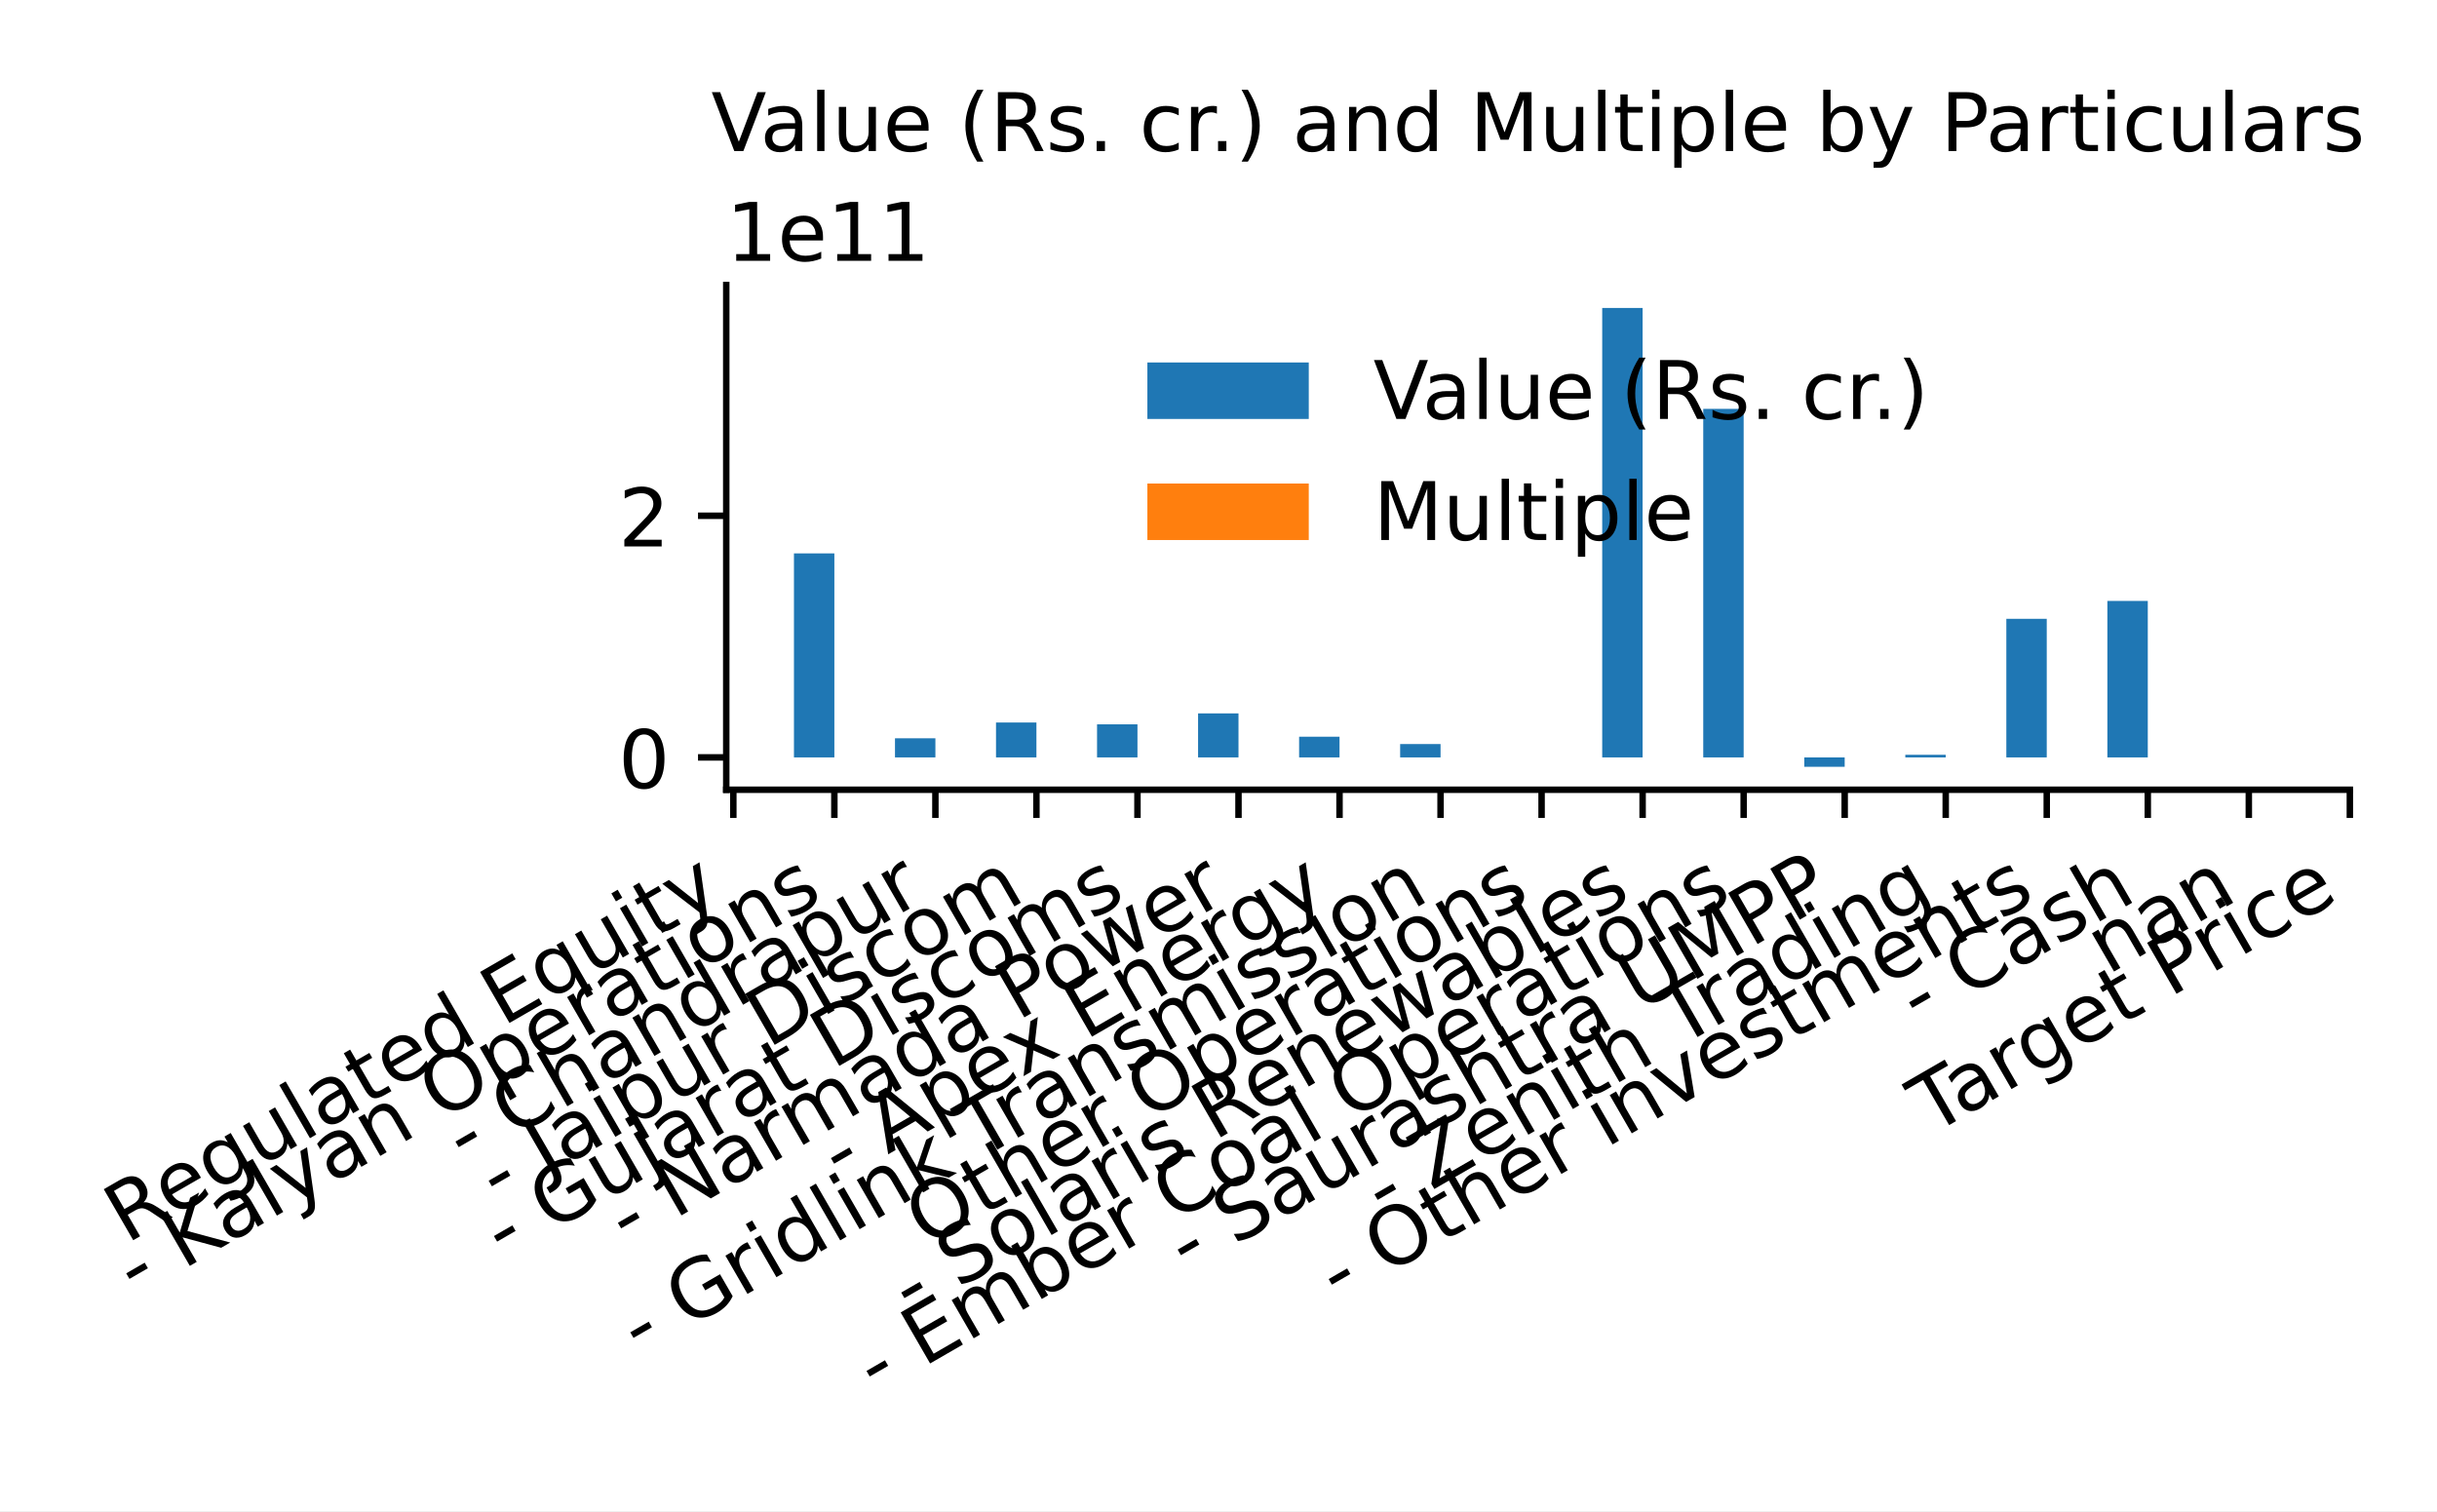
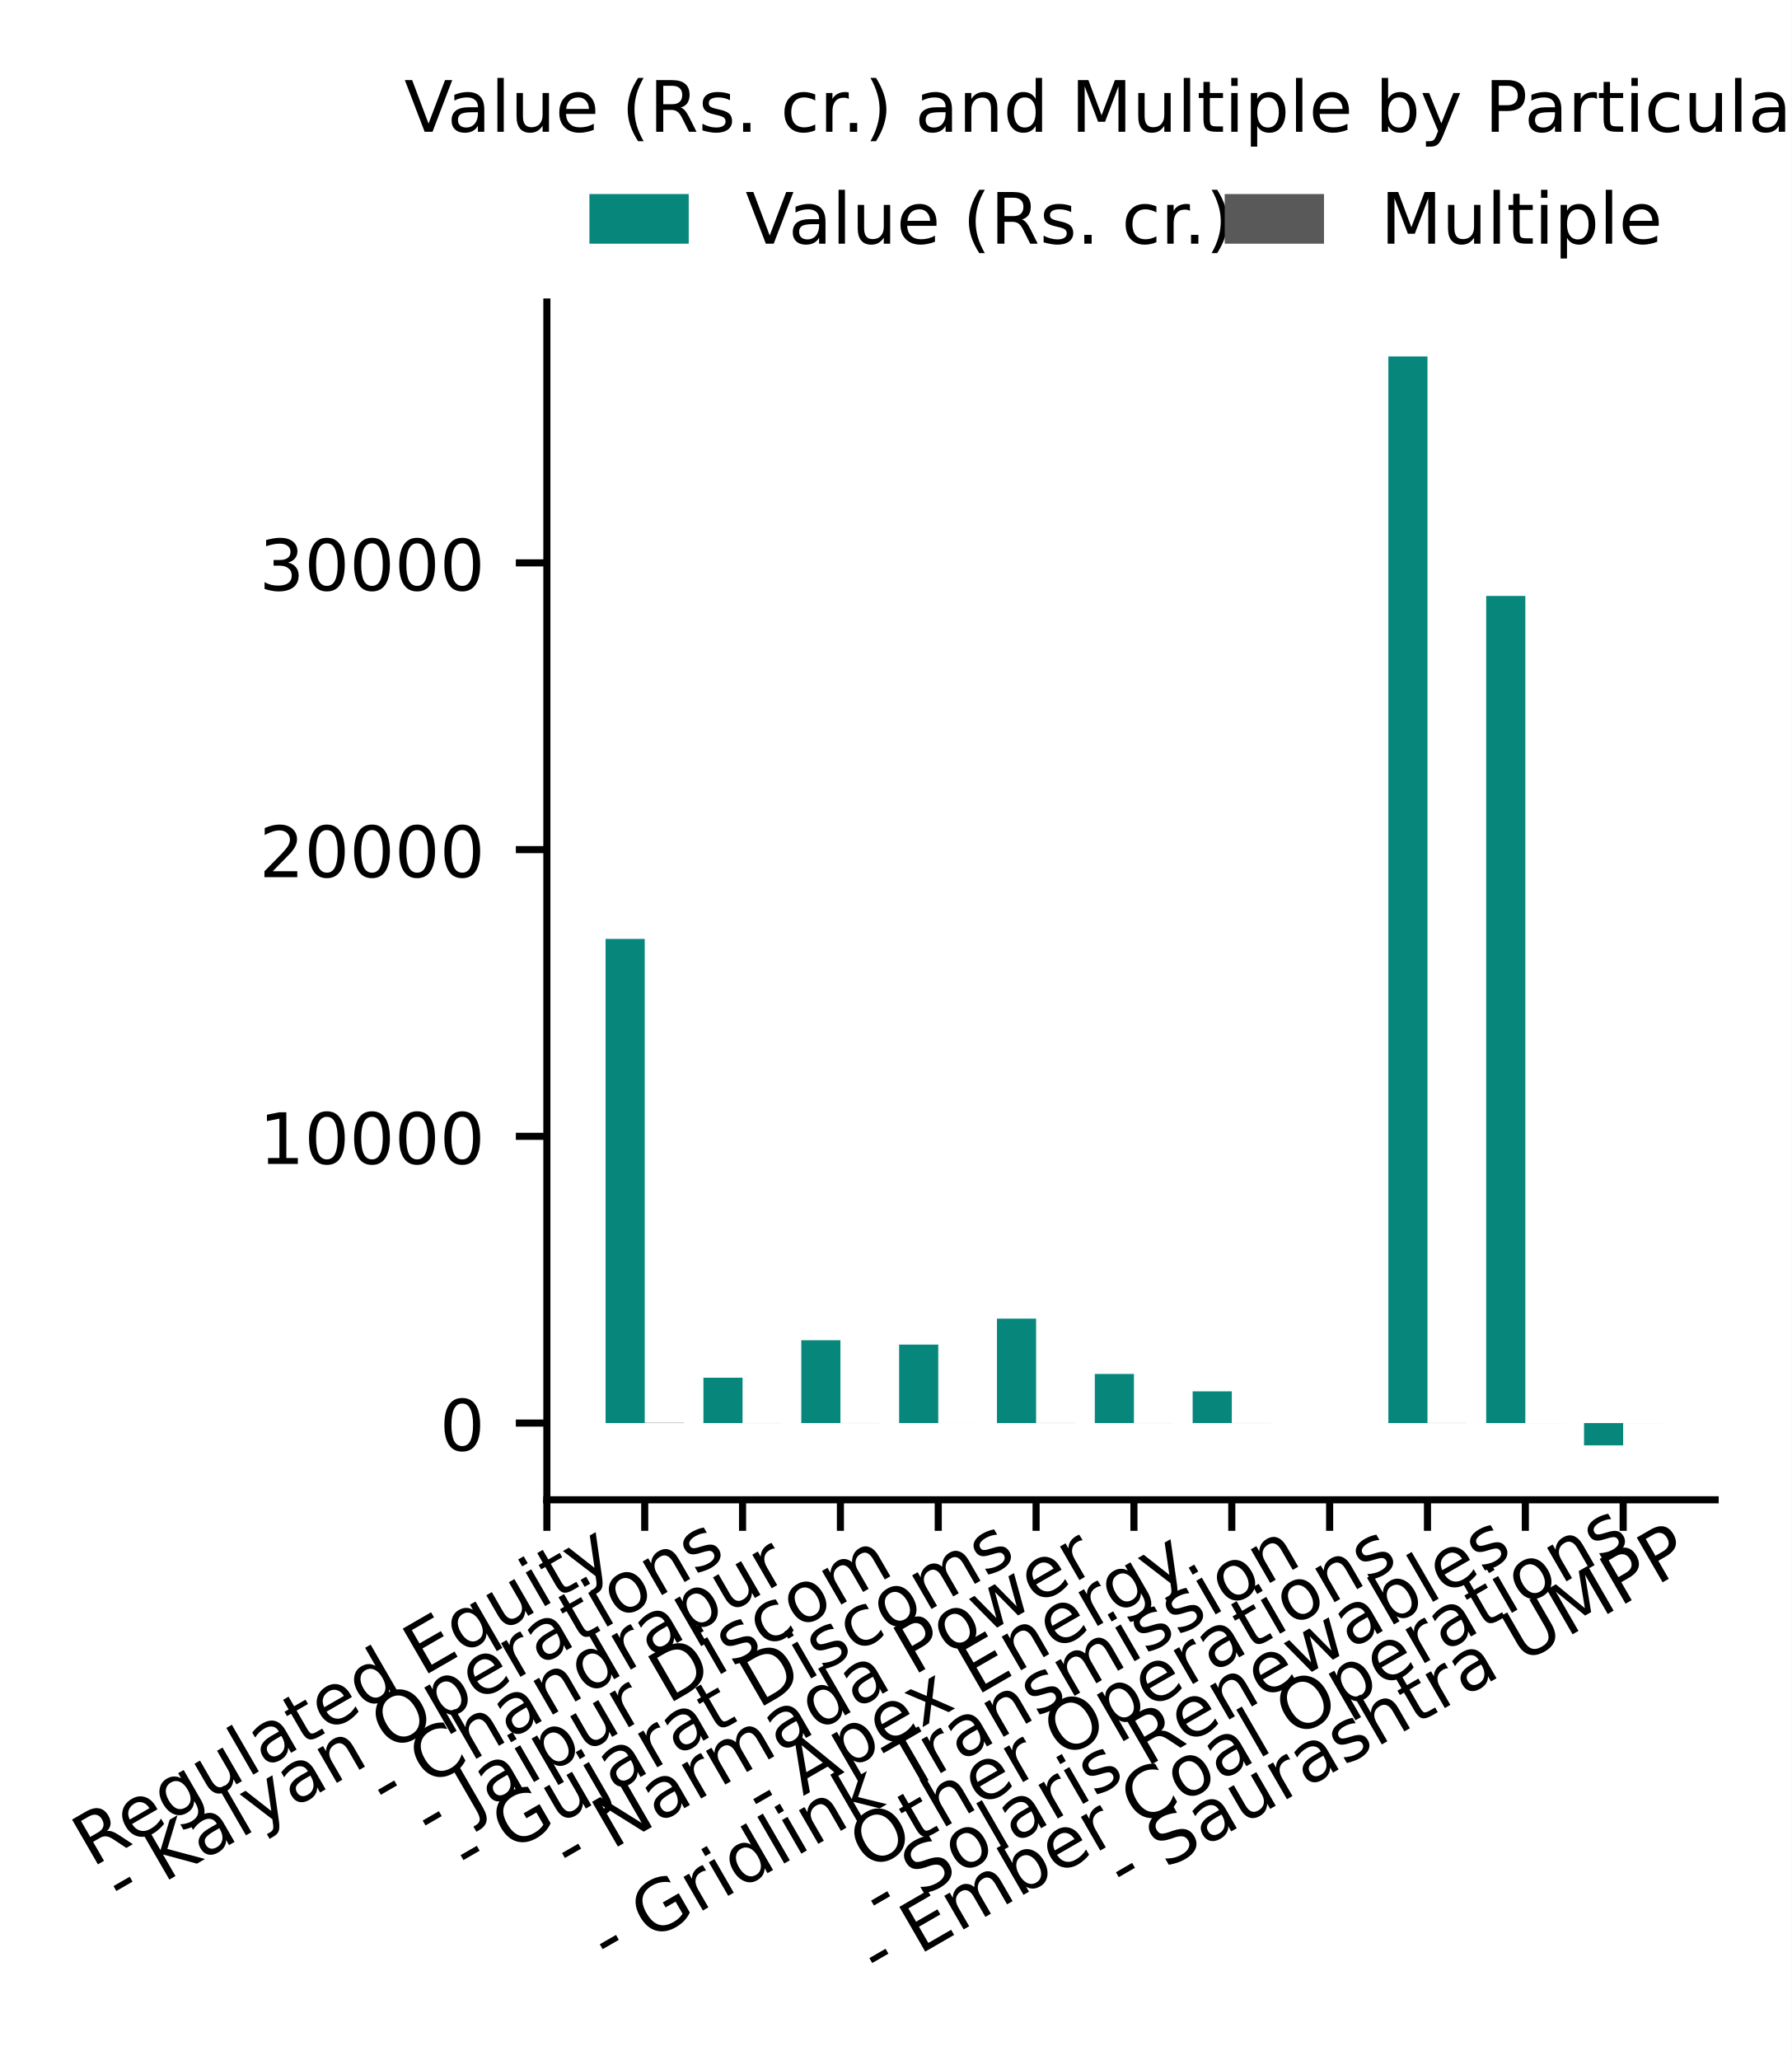
- <svg xmlns="http://www.w3.org/2000/svg" xmlns:xlink="http://www.w3.org/1999/xlink" width="302pt" height="187.24pt" viewBox="0 0 302 187.24" version="1.1">
+ <svg xmlns="http://www.w3.org/2000/svg" xmlns:xlink="http://www.w3.org/1999/xlink" width="202.102pt" height="232.334pt" viewBox="0 0 202.102 232.334" version="1.1">
  <defs>
    <style type="text/css">*{stroke-linejoin: round; stroke-linecap: butt}</style>
  </defs>
  <g id="figure_1">
    <g id="patch_1">
-       <path d="M 0 187.24  L 302 187.24  L 302 0  L 0 0  z " style="fill: #ffffff" />
+       <path d="M 0 232.334  L 202.102 232.334  L 202.102 0  L 0 0  z " style="fill: #ffffff" />
    </g>
    <g id="axes_1">
      <g id="patch_2">
-         <path d="M 90 97.861  L 291.2 97.861  L 291.2 35.318  L 90 35.318  z " style="fill: #ffffff" />
+         <path d="M 61.685 169.153  L 193.462 169.153  L 193.462 34.063  L 61.685 34.063  z " style="fill: #ffffff" />
      </g>
      <g id="patch_3">
-         <path d="M 0 0  z " clip-path="url(#p93ea14f40d)" style="fill: #1f77b4" />
+         <path d="M 0 0  z " clip-path="url(#p9ea4bf25b3)" style="fill: #07877b" />
      </g>
      <g id="patch_4">
-         <path d="M 98.389 93.855  L 103.397 93.855  L 103.397 68.574  L 98.389 68.574  z " clip-path="url(#p93ea14f40d)" style="fill: #1f77b4" />
+         <path d="M 68.307 160.5  L 72.722 160.5  L 72.722 105.893  L 68.307 105.893  z " clip-path="url(#p9ea4bf25b3)" style="fill: #07877b" />
      </g>
      <g id="patch_5">
-         <path d="M 110.909 93.855  L 115.917 93.855  L 115.917 91.486  L 110.909 91.486  z " clip-path="url(#p93ea14f40d)" style="fill: #1f77b4" />
+         <path d="M 79.344 160.5  L 83.758 160.5  L 83.758 155.384  L 79.344 155.384  z " clip-path="url(#p9ea4bf25b3)" style="fill: #07877b" />
      </g>
      <g id="patch_6">
-         <path d="M 123.429 93.855  L 128.437 93.855  L 128.437 89.53  L 123.429 89.53  z " clip-path="url(#p93ea14f40d)" style="fill: #1f77b4" />
+         <path d="M 90.38 160.5  L 94.795 160.5  L 94.795 151.157  L 90.38 151.157  z " clip-path="url(#p9ea4bf25b3)" style="fill: #07877b" />
      </g>
      <g id="patch_7">
-         <path d="M 135.949 93.855  L 140.957 93.855  L 140.957 89.757  L 135.949 89.757  z " clip-path="url(#p93ea14f40d)" style="fill: #1f77b4" />
+         <path d="M 101.417 160.5  L 105.831 160.5  L 105.831 151.649  L 101.417 151.649  z " clip-path="url(#p9ea4bf25b3)" style="fill: #07877b" />
      </g>
      <g id="patch_8">
-         <path d="M 148.47 93.855  L 153.478 93.855  L 153.478 88.4  L 148.47 88.4  z " clip-path="url(#p93ea14f40d)" style="fill: #1f77b4" />
+         <path d="M 112.453 160.5  L 116.868 160.5  L 116.868 148.719  L 112.453 148.719  z " clip-path="url(#p9ea4bf25b3)" style="fill: #07877b" />
      </g>
      <g id="patch_9">
-         <path d="M 160.99 93.855  L 165.998 93.855  L 165.998 91.291  L 160.99 91.291  z " clip-path="url(#p93ea14f40d)" style="fill: #1f77b4" />
+         <path d="M 123.49 160.5  L 127.904 160.5  L 127.904 154.96  L 123.49 154.96  z " clip-path="url(#p9ea4bf25b3)" style="fill: #07877b" />
      </g>
      <g id="patch_10">
-         <path d="M 173.51 93.855  L 178.518 93.855  L 178.518 92.199  L 173.51 92.199  z " clip-path="url(#p93ea14f40d)" style="fill: #1f77b4" />
+         <path d="M 134.526 160.5  L 138.941 160.5  L 138.941 156.923  L 134.526 156.923  z " clip-path="url(#p9ea4bf25b3)" style="fill: #07877b" />
      </g>
      <g id="patch_11">
-         <path d="M 0 0  z " clip-path="url(#p93ea14f40d)" style="fill: #1f77b4" />
+         <path d="M 0 0  z " clip-path="url(#p9ea4bf25b3)" style="fill: #07877b" />
      </g>
      <g id="patch_12">
-         <path d="M 198.55 93.855  L 203.558 93.855  L 203.558 38.161  L 198.55 38.161  z " clip-path="url(#p93ea14f40d)" style="fill: #1f77b4" />
+         <path d="M 156.6 160.5  L 161.014 160.5  L 161.014 40.203  L 156.6 40.203  z " clip-path="url(#p9ea4bf25b3)" style="fill: #07877b" />
      </g>
      <g id="patch_13">
-         <path d="M 211.071 93.855  L 216.079 93.855  L 216.079 50.665  L 211.071 50.665  z " clip-path="url(#p93ea14f40d)" style="fill: #1f77b4" />
+         <path d="M 167.636 160.5  L 172.051 160.5  L 172.051 67.212  L 167.636 67.212  z " clip-path="url(#p9ea4bf25b3)" style="fill: #07877b" />
      </g>
      <g id="patch_14">
-         <path d="M 223.591 93.855  L 228.599 93.855  L 228.599 95.018  L 223.591 95.018  z " clip-path="url(#p93ea14f40d)" style="fill: #1f77b4" />
+         <path d="M 178.673 160.5  L 183.087 160.5  L 183.087 163.013  L 178.673 163.013  z " clip-path="url(#p9ea4bf25b3)" style="fill: #07877b" />
      </g>
      <g id="patch_15">
-         <path d="M 236.111 93.855  L 241.119 93.855  L 241.119 93.531  L 236.111 93.531  z " clip-path="url(#p93ea14f40d)" style="fill: #1f77b4" />
+         <path d="M 0 0  z " clip-path="url(#p9ea4bf25b3)" style="fill: #595959" />
      </g>
      <g id="patch_16">
-         <path d="M 248.631 93.855  L 253.639 93.855  L 253.639 76.681  L 248.631 76.681  z " clip-path="url(#p93ea14f40d)" style="fill: #1f77b4" />
+         <path d="M 72.722 160.5  L 77.136 160.5  L 77.136 160.469  L 72.722 160.469  z " clip-path="url(#p9ea4bf25b3)" style="fill: #595959" />
      </g>
      <g id="patch_17">
-         <path d="M 261.151 93.855  L 266.16 93.855  L 266.16 74.465  L 261.151 74.465  z " clip-path="url(#p93ea14f40d)" style="fill: #1f77b4" />
+         <path d="M 83.758 160.5  L 88.173 160.5  L 88.173 160.494  L 83.758 160.494  z " clip-path="url(#p9ea4bf25b3)" style="fill: #595959" />
      </g>
      <g id="patch_18">
-         <path d="M 0 0  z " clip-path="url(#p93ea14f40d)" style="fill: #1f77b4" />
+         <path d="M 94.795 160.5  L 99.209 160.5  L 99.209 160.493  L 94.795 160.493  z " clip-path="url(#p9ea4bf25b3)" style="fill: #595959" />
      </g>
      <g id="patch_19">
-         <path d="M 0 0  z " clip-path="url(#p93ea14f40d)" style="fill: #1f77b4" />
+         <path d="M 105.831 160.5  L 110.246 160.5  L 110.246 160.498  L 105.831 160.498  z " clip-path="url(#p9ea4bf25b3)" style="fill: #595959" />
      </g>
      <g id="patch_20">
-         <path d="M 0 0  z " clip-path="url(#p93ea14f40d)" style="fill: #ff7f0e" />
+         <path d="M 116.868 160.5  L 121.283 160.5  L 121.283 160.49  L 116.868 160.49  z " clip-path="url(#p9ea4bf25b3)" style="fill: #595959" />
      </g>
      <g id="patch_21">
-         <path d="M 103.397 93.855  L 108.405 93.855  L 108.405 93.855  L 103.397 93.855  z " clip-path="url(#p93ea14f40d)" style="fill: #ff7f0e" />
+         <path d="M 127.904 160.5  L 132.319 160.5  L 132.319 160.495  L 127.904 160.495  z " clip-path="url(#p9ea4bf25b3)" style="fill: #595959" />
      </g>
      <g id="patch_22">
-         <path d="M 115.917 93.855  L 120.925 93.855  L 120.925 93.855  L 115.917 93.855  z " clip-path="url(#p93ea14f40d)" style="fill: #ff7f0e" />
+         <path d="M 138.941 160.5  L 143.356 160.5  L 143.356 160.493  L 138.941 160.493  z " clip-path="url(#p9ea4bf25b3)" style="fill: #595959" />
      </g>
      <g id="patch_23">
-         <path d="M 128.437 93.855  L 133.445 93.855  L 133.445 93.855  L 128.437 93.855  z " clip-path="url(#p93ea14f40d)" style="fill: #ff7f0e" />
+         <path d="M 0 0  z " clip-path="url(#p9ea4bf25b3)" style="fill: #595959" />
      </g>
      <g id="patch_24">
-         <path d="M 140.957 93.855  L 145.965 93.855  L 145.965 93.855  L 140.957 93.855  z " clip-path="url(#p93ea14f40d)" style="fill: #ff7f0e" />
+         <path d="M 161.014 160.5  L 165.429 160.5  L 165.429 160.489  L 161.014 160.489  z " clip-path="url(#p9ea4bf25b3)" style="fill: #595959" />
      </g>
      <g id="patch_25">
-         <path d="M 153.478 93.855  L 158.486 93.855  L 158.486 93.855  L 153.478 93.855  z " clip-path="url(#p93ea14f40d)" style="fill: #ff7f0e" />
+         <path d="M 172.051 160.5  L 176.465 160.5  L 176.465 160.497  L 172.051 160.497  z " clip-path="url(#p9ea4bf25b3)" style="fill: #595959" />
      </g>
      <g id="patch_26">
-         <path d="M 165.998 93.855  L 171.006 93.855  L 171.006 93.855  L 165.998 93.855  z " clip-path="url(#p93ea14f40d)" style="fill: #ff7f0e" />
-       </g>
-       <g id="patch_27">
-         <path d="M 178.518 93.855  L 183.526 93.855  L 183.526 93.855  L 178.518 93.855  z " clip-path="url(#p93ea14f40d)" style="fill: #ff7f0e" />
-       </g>
-       <g id="patch_28">
-         <path d="M 0 0  z " clip-path="url(#p93ea14f40d)" style="fill: #ff7f0e" />
-       </g>
-       <g id="patch_29">
-         <path d="M 203.558 93.855  L 208.567 93.855  L 208.567 93.855  L 203.558 93.855  z " clip-path="url(#p93ea14f40d)" style="fill: #ff7f0e" />
-       </g>
-       <g id="patch_30">
-         <path d="M 216.079 93.855  L 221.087 93.855  L 221.087 93.855  L 216.079 93.855  z " clip-path="url(#p93ea14f40d)" style="fill: #ff7f0e" />
-       </g>
-       <g id="patch_31">
-         <path d="M 228.599 93.855  L 233.607 93.855  L 233.607 93.855  L 228.599 93.855  z " clip-path="url(#p93ea14f40d)" style="fill: #ff7f0e" />
-       </g>
-       <g id="patch_32">
-         <path d="M 241.119 93.855  L 246.127 93.855  L 246.127 93.855  L 241.119 93.855  z " clip-path="url(#p93ea14f40d)" style="fill: #ff7f0e" />
-       </g>
-       <g id="patch_33">
-         <path d="M 253.639 93.855  L 258.647 93.855  L 258.647 93.855  L 253.639 93.855  z " clip-path="url(#p93ea14f40d)" style="fill: #ff7f0e" />
-       </g>
-       <g id="patch_34">
-         <path d="M 0 0  z " clip-path="url(#p93ea14f40d)" style="fill: #ff7f0e" />
-       </g>
-       <g id="patch_35">
-         <path d="M 0 0  z " clip-path="url(#p93ea14f40d)" style="fill: #ff7f0e" />
-       </g>
-       <g id="patch_36">
-         <path d="M 0 0  z " clip-path="url(#p93ea14f40d)" style="fill: #ff7f0e" />
+         <path d="M 183.087 160.5  L 187.502 160.5  L 187.502 160.497  L 183.087 160.497  z " clip-path="url(#p9ea4bf25b3)" style="fill: #595959" />
      </g>
      <g id="matplotlib.axis_1">
        <g id="xtick_1">
          <g id="line2d_1">
            <defs>
-               <path id="m29ec6deeb8" d="M 0 0  L 0 3.5  " style="stroke: #000000; stroke-width: 0.8" />
+               <path id="m4e5c178f77" d="M 0 0  L 0 3.5  " style="stroke: #000000; stroke-width: 0.8" />
            </defs>
            <g>
-               <use xlink:href="#m29ec6deeb8" x="90.877" y="97.861" style="stroke: #000000; stroke-width: 0.8" />
+               <use xlink:href="#m4e5c178f77" x="61.685" y="169.153" style="stroke: #000000; stroke-width: 0.8" />
            </g>
          </g>
          <g id="text_1">
-             <text style="font-size: 10px; font-family: 'DejaVu Sans'" transform="translate(15.65857 154.1746) rotate(-30)">Regulated Equity</text>
+             <text style="font-size: 8px; font-family: 'Cambria', 'DejaVu Sans'" transform="translate(10.36677 210.6579) rotate(-30)">Regulated Equity</text>
          </g>
        </g>
        <g id="xtick_2">
          <g id="line2d_2">
            <g>
-               <use xlink:href="#m29ec6deeb8" x="103.397" y="97.861" style="stroke: #000000; stroke-width: 0.8" />
+               <use xlink:href="#m4e5c178f77" x="72.722" y="169.153" style="stroke: #000000; stroke-width: 0.8" />
            </g>
          </g>
          <g id="text_2">
-             <text style="font-size: 10px; font-family: 'DejaVu Sans'" transform="translate(16.79326 160.7481) rotate(-30)">- Kalyan Operations</text>
+             <text style="font-size: 8px; font-family: 'Cambria', 'DejaVu Sans'" transform="translate(13.72384 215.0916) rotate(-30)">- Kalyan Operations</text>
          </g>
        </g>
        <g id="xtick_3">
          <g id="line2d_3">
            <g>
-               <use xlink:href="#m29ec6deeb8" x="115.917" y="97.861" style="stroke: #000000; stroke-width: 0.8" />
+               <use xlink:href="#m4e5c178f77" x="83.758" y="169.153" style="stroke: #000000; stroke-width: 0.8" />
            </g>
          </g>
          <g id="text_3">
-             <text style="font-size: 10px; font-family: 'DejaVu Sans'" transform="translate(57.59598 144.4192) rotate(-30)">- Chandrapur</text>
+             <text style="font-size: 8px; font-family: 'Cambria', 'DejaVu Sans'" transform="translate(43.55747 204.2391) rotate(-30)">- Chandrapur</text>
          </g>
        </g>
        <g id="xtick_4">
          <g id="line2d_4">
            <g>
-               <use xlink:href="#m29ec6deeb8" x="128.437" y="97.861" style="stroke: #000000; stroke-width: 0.8" />
+               <use xlink:href="#m4e5c178f77" x="94.795" y="169.153" style="stroke: #000000; stroke-width: 0.8" />
            </g>
          </g>
          <g id="text_4">
-             <text style="font-size: 10px; font-family: 'DejaVu Sans'" transform="translate(61.71034 149.2723) rotate(-30)">- Jaipur Discom</text>
+             <text style="font-size: 8px; font-family: 'Cambria', 'DejaVu Sans'" transform="translate(48.59679 207.7016) rotate(-30)">- Jaipur Discom</text>
          </g>
        </g>
        <g id="xtick_5">
          <g id="line2d_5">
            <g>
-               <use xlink:href="#m29ec6deeb8" x="140.957" y="97.861" style="stroke: #000000; stroke-width: 0.8" />
+               <use xlink:href="#m4e5c178f77" x="105.831" y="169.153" style="stroke: #000000; stroke-width: 0.8" />
            </g>
          </g>
          <g id="text_5">
-             <text style="font-size: 10px; font-family: 'DejaVu Sans'" transform="translate(62.35924 156.1262) rotate(-30)">- Gujarat Discoms</text>
+             <text style="font-size: 8px; font-family: 'Cambria', 'DejaVu Sans'" transform="translate(52.87401 211.6041) rotate(-30)">- Gujarat Discoms</text>
          </g>
        </g>
        <g id="xtick_6">
          <g id="line2d_6">
            <g>
-               <use xlink:href="#m29ec6deeb8" x="153.478" y="97.861" style="stroke: #000000; stroke-width: 0.8" />
+               <use xlink:href="#m4e5c178f77" x="116.868" y="169.153" style="stroke: #000000; stroke-width: 0.8" />
            </g>
          </g>
          <g id="text_6">
-             <text style="font-size: 10px; font-family: 'DejaVu Sans'" transform="translate(77.72111 154.4856) rotate(-30)">- Narmada Power</text>
+             <text style="font-size: 8px; font-family: 'Cambria', 'DejaVu Sans'" transform="translate(64.31976 211.3679) rotate(-30)">- Narmada Power</text>
          </g>
        </g>
        <g id="xtick_7">
          <g id="line2d_7">
            <g>
-               <use xlink:href="#m29ec6deeb8" x="165.998" y="97.861" style="stroke: #000000; stroke-width: 0.8" />
+               <use xlink:href="#m4e5c178f77" x="127.904" y="169.153" style="stroke: #000000; stroke-width: 0.8" />
            </g>
          </g>
          <g id="text_7">
-             <text style="font-size: 10px; font-family: 'DejaVu Sans'" transform="translate(104.1207 146.4716) rotate(-30)">- Apex Energy</text>
+             <text style="font-size: 8px; font-family: 'Cambria', 'DejaVu Sans'" transform="translate(85.88284 205.2904) rotate(-30)">- Apex Energy</text>
          </g>
        </g>
        <g id="xtick_8">
          <g id="line2d_8">
            <g>
-               <use xlink:href="#m29ec6deeb8" x="178.518" y="97.861" style="stroke: #000000; stroke-width: 0.8" />
+               <use xlink:href="#m4e5c178f77" x="138.941" y="169.153" style="stroke: #000000; stroke-width: 0.8" />
            </g>
          </g>
          <g id="text_8">
-             <text style="font-size: 10px; font-family: 'DejaVu Sans'" transform="translate(79.25707 168.0559) rotate(-30)">- Gridlink Transmission</text>
+             <text style="font-size: 8px; font-family: 'Cambria', 'DejaVu Sans'" transform="translate(68.57438 221.6554) rotate(-30)">- Gridlink Transmission</text>
          </g>
        </g>
        <g id="xtick_9">
          <g id="line2d_9">
            <g>
-               <use xlink:href="#m29ec6deeb8" x="191.038" y="97.861" style="stroke: #000000; stroke-width: 0.8" />
+               <use xlink:href="#m4e5c178f77" x="149.978" y="169.153" style="stroke: #000000; stroke-width: 0.8" />
            </g>
          </g>
          <g id="text_9">
-             <text style="font-size: 10px; font-family: 'DejaVu Sans'" transform="translate(114.8839 154.7152) rotate(-30)">Other Operations</text>
+             <text style="font-size: 8px; font-family: 'Cambria', 'DejaVu Sans'" transform="translate(97.94577 211.0698) rotate(-30)">Other Operations</text>
          </g>
        </g>
        <g id="xtick_10">
          <g id="line2d_10">
            <g>
-               <use xlink:href="#m29ec6deeb8" x="203.558" y="97.861" style="stroke: #000000; stroke-width: 0.8" />
+               <use xlink:href="#m4e5c178f77" x="161.014" y="169.153" style="stroke: #000000; stroke-width: 0.8" />
            </g>
          </g>
          <g id="text_10">
-             <text style="font-size: 10px; font-family: 'DejaVu Sans'" transform="translate(112.8319 163.1285) rotate(-30)">- Solaris Renewables</text>
+             <text style="font-size: 8px; font-family: 'Cambria', 'DejaVu Sans'" transform="translate(99.17566 216.7316) rotate(-30)">- Solaris Renewables</text>
          </g>
        </g>
        <g id="xtick_11">
          <g id="line2d_11">
            <g>
-               <use xlink:href="#m29ec6deeb8" x="216.079" y="97.861" style="stroke: #000000; stroke-width: 0.8" />
+               <use xlink:href="#m4e5c178f77" x="172.051" y="169.153" style="stroke: #000000; stroke-width: 0.8" />
            </g>
          </g>
          <g id="text_11">
-             <text style="font-size: 10px; font-family: 'DejaVu Sans'" transform="translate(108.5309 172.8402) rotate(-30)">- Ember Coal Operations</text>
+             <text style="font-size: 8px; font-family: 'Cambria', 'DejaVu Sans'" transform="translate(98.98094 223.216) rotate(-30)">- Ember Coal Operations</text>
          </g>
        </g>
        <g id="xtick_12">
          <g id="line2d_12">
            <g>
-               <use xlink:href="#m29ec6deeb8" x="228.599" y="97.861" style="stroke: #000000; stroke-width: 0.8" />
+               <use xlink:href="#m4e5c178f77" x="183.087" y="169.153" style="stroke: #000000; stroke-width: 0.8" />
            </g>
          </g>
          <g id="text_12">
-             <text style="font-size: 10px; font-family: 'DejaVu Sans'" transform="translate(147.0915 157.8059) rotate(-30)">- Saurashtra UMPP</text>
-           </g>
-         </g>
-         <g id="xtick_13">
-           <g id="line2d_13">
-             <g>
-               <use xlink:href="#m29ec6deeb8" x="241.119" y="97.861" style="stroke: #000000; stroke-width: 0.8" />
-             </g>
-           </g>
-           <g id="text_13">
-             <text style="font-size: 10px; font-family: 'DejaVu Sans'" transform="translate(171.4762 150.9559) rotate(-30)">- Zenith Trading</text>
-           </g>
-         </g>
-         <g id="xtick_14">
-           <g id="line2d_14">
-             <g>
-               <use xlink:href="#m29ec6deeb8" x="253.639" y="97.861" style="stroke: #000000; stroke-width: 0.8" />
-             </g>
-           </g>
-           <g id="text_14">
-             <text style="font-size: 10px; font-family: 'DejaVu Sans'" transform="translate(165.8045 161.459) rotate(-30)">- Other investments</text>
-           </g>
-         </g>
-         <g id="xtick_15">
-           <g id="line2d_15">
-             <g>
-               <use xlink:href="#m29ec6deeb8" x="266.16" y="97.861" style="stroke: #000000; stroke-width: 0.8" />
-             </g>
-           </g>
-           <g id="text_15">
-             <text style="font-size: 10px; font-family: 'DejaVu Sans'" transform="translate(237.7273 127.1629) rotate(-30)">- Cash</text>
-           </g>
-         </g>
-         <g id="xtick_16">
-           <g id="line2d_16">
-             <g>
-               <use xlink:href="#m29ec6deeb8" x="278.68" y="97.861" style="stroke: #000000; stroke-width: 0.8" />
-             </g>
-           </g>
-           <g id="text_16">
-             <text style="font-size: 10px; font-family: 'DejaVu Sans'" transform="translate(261.1946 120.8419) rotate(-30)">nan</text>
-           </g>
-         </g>
-         <g id="xtick_17">
-           <g id="line2d_17">
-             <g>
-               <use xlink:href="#m29ec6deeb8" x="291.2" y="97.861" style="stroke: #000000; stroke-width: 0.8" />
-             </g>
-           </g>
-           <g id="text_17">
-             <text style="font-size: 10px; font-family: 'DejaVu Sans'" transform="translate(239.3255 140.6973) rotate(-30)">Target Price</text>
+             <text style="font-size: 8px; font-family: 'Cambria', 'DejaVu Sans'" transform="translate(126.7902 213.5323) rotate(-30)">- Saurashtra UMPP</text>
          </g>
        </g>
      </g>
      <g id="matplotlib.axis_2">
        <g id="ytick_1">
-           <g id="line2d_18">
+           <g id="line2d_13">
            <defs>
-               <path id="m0c93b887c3" d="M 0 0  L -3.5 0  " style="stroke: #000000; stroke-width: 0.8" />
+               <path id="m1f5bcf7305" d="M 0 0  L -3.5 0  " style="stroke: #000000; stroke-width: 0.8" />
            </defs>
            <g>
-               <use xlink:href="#m0c93b887c3" x="90" y="93.855" style="stroke: #000000; stroke-width: 0.8" />
-             </g>
-           </g>
-           <g id="text_18">
-             <text style="font-size: 10px; font-family: 'DejaVu Sans'; text-anchor: end" x="83" y="97.654" transform="rotate(-0 83.00008 97.6539)">0</text>
+               <use xlink:href="#m1f5bcf7305" x="61.685" y="160.5" style="stroke: #000000; stroke-width: 0.8" />
+             </g>
+           </g>
+           <g id="text_13">
+             <text style="font-size: 8px; font-family: 'Cambria', 'DejaVu Sans'; text-anchor: end" x="54.685" y="163.611" transform="rotate(-0 54.68518 163.6114)">0</text>
          </g>
        </g>
        <g id="ytick_2">
-           <g id="line2d_19">
-             <g>
-               <use xlink:href="#m0c93b887c3" x="90" y="63.911" style="stroke: #000000; stroke-width: 0.8" />
-             </g>
-           </g>
-           <g id="text_19">
-             <text style="font-size: 10px; font-family: 'DejaVu Sans'; text-anchor: end" x="83" y="67.71" transform="rotate(-0 83.00008 67.70965)">2</text>
-           </g>
-         </g>
-         <g id="text_20">
-           <text style="font-size: 10px; font-family: 'DejaVu Sans'; text-anchor: start" x="90" y="32.318" transform="rotate(-0 90.00008 32.31766)">1e11</text>
-         </g>
-       </g>
-       <g id="patch_37">
-         <path d="M 90 97.861  L 90 35.318  " style="fill: none; stroke: #000000; stroke-width: 0.8; stroke-linejoin: miter; stroke-linecap: square" />
-       </g>
-       <g id="patch_38">
-         <path d="M 90 97.861  L 291.2 97.861  " style="fill: none; stroke: #000000; stroke-width: 0.8; stroke-linejoin: miter; stroke-linecap: square" />
-       </g>
-       <g id="text_21">
-         <text style="font-size: 10px; font-family: 'DejaVu Sans'; text-anchor: middle" x="190.6" y="18.72" transform="rotate(-0 190.6 18.72)">Value (Rs. cr.) and Multiple by Particulars</text>
+           <g id="line2d_14">
+             <g>
+               <use xlink:href="#m1f5bcf7305" x="61.685" y="128.161" style="stroke: #000000; stroke-width: 0.8" />
+             </g>
+           </g>
+           <g id="text_14">
+             <text style="font-size: 8px; font-family: 'Cambria', 'DejaVu Sans'; text-anchor: end" x="54.685" y="131.273" transform="rotate(-0 54.68518 131.2726)">10000</text>
+           </g>
+         </g>
+         <g id="ytick_3">
+           <g id="line2d_15">
+             <g>
+               <use xlink:href="#m1f5bcf7305" x="61.685" y="95.823" style="stroke: #000000; stroke-width: 0.8" />
+             </g>
+           </g>
+           <g id="text_15">
+             <text style="font-size: 8px; font-family: 'Cambria', 'DejaVu Sans'; text-anchor: end" x="54.685" y="98.934" transform="rotate(-0 54.68518 98.93389)">20000</text>
+           </g>
+         </g>
+         <g id="ytick_4">
+           <g id="line2d_16">
+             <g>
+               <use xlink:href="#m1f5bcf7305" x="61.685" y="63.484" style="stroke: #000000; stroke-width: 0.8" />
+             </g>
+           </g>
+           <g id="text_16">
+             <text style="font-size: 8px; font-family: 'Cambria', 'DejaVu Sans'; text-anchor: end" x="54.685" y="66.595" transform="rotate(-0 54.68518 66.59514)">30000</text>
+           </g>
+         </g>
+       </g>
+       <g id="patch_27">
+         <path d="M 61.685 169.153  L 61.685 34.063  " style="fill: none; stroke: #000000; stroke-width: 0.8; stroke-linejoin: miter; stroke-linecap: square" />
+       </g>
+       <g id="patch_28">
+         <path d="M 61.685 169.153  L 193.462 169.153  " style="fill: none; stroke: #000000; stroke-width: 0.8; stroke-linejoin: miter; stroke-linecap: square" />
+       </g>
+       <g id="text_17">
+         <text style="font-size: 8px; font-family: 'Cambria', 'DejaVu Sans'; text-anchor: middle" x="127.573" y="14.863" transform="rotate(-0 127.5734 14.86266)">Value (Rs. cr.) and Multiple by Particulars</text>
      </g>
      <g id="legend_1">
-         <g id="patch_39">
-           <path d="M 142.187 51.916  L 162.187 51.916  L 162.187 44.916  L 142.187 44.916  z " style="fill: #1f77b4" />
-         </g>
-         <g id="text_22">
-           <text style="font-size: 10px; font-family: 'DejaVu Sans'; text-anchor: start" x="170.187" y="51.916" transform="rotate(-0 170.1868 51.91609)">Value (Rs. cr.)</text>
-         </g>
-         <g id="patch_40">
-           <path d="M 142.187 66.917  L 162.187 66.917  L 162.187 59.917  L 142.187 59.917  z " style="fill: #ff7f0e" />
-         </g>
-         <g id="text_23">
-           <text style="font-size: 10px; font-family: 'DejaVu Sans'; text-anchor: start" x="170.187" y="66.917" transform="rotate(-0 170.1868 66.91688)">Multiple</text>
+         <g id="patch_29">
+           <path d="M 66.485 27.485  L 77.685 27.485  L 77.685 21.885  L 66.485 21.885  z " style="fill: #07877b" />
+         </g>
+         <g id="text_18">
+           <text style="font-size: 8px; font-family: 'Cambria', 'DejaVu Sans'; text-anchor: start" x="84.085" y="27.485" transform="rotate(-0 84.08518 27.48531)">Value (Rs. cr.)</text>
+         </g>
+         <g id="patch_30">
+           <path d="M 138.143 27.485  L 149.343 27.485  L 149.343 21.885  L 138.143 21.885  z " style="fill: #595959" />
+         </g>
+         <g id="text_19">
+           <text style="font-size: 8px; font-family: 'Cambria', 'DejaVu Sans'; text-anchor: start" x="155.743" y="27.485" transform="rotate(-0 155.7427 27.48531)">Multiple</text>
        </g>
      </g>
    </g>
  </g>
  <defs>
-     <clipPath id="p93ea14f40d">
-       <rect x="90" y="35.318" width="201.2" height="62.543" />
+     <clipPath id="p9ea4bf25b3">
+       <rect x="61.685" y="34.063" width="131.776" height="135.091" />
    </clipPath>
  </defs>
</svg>
